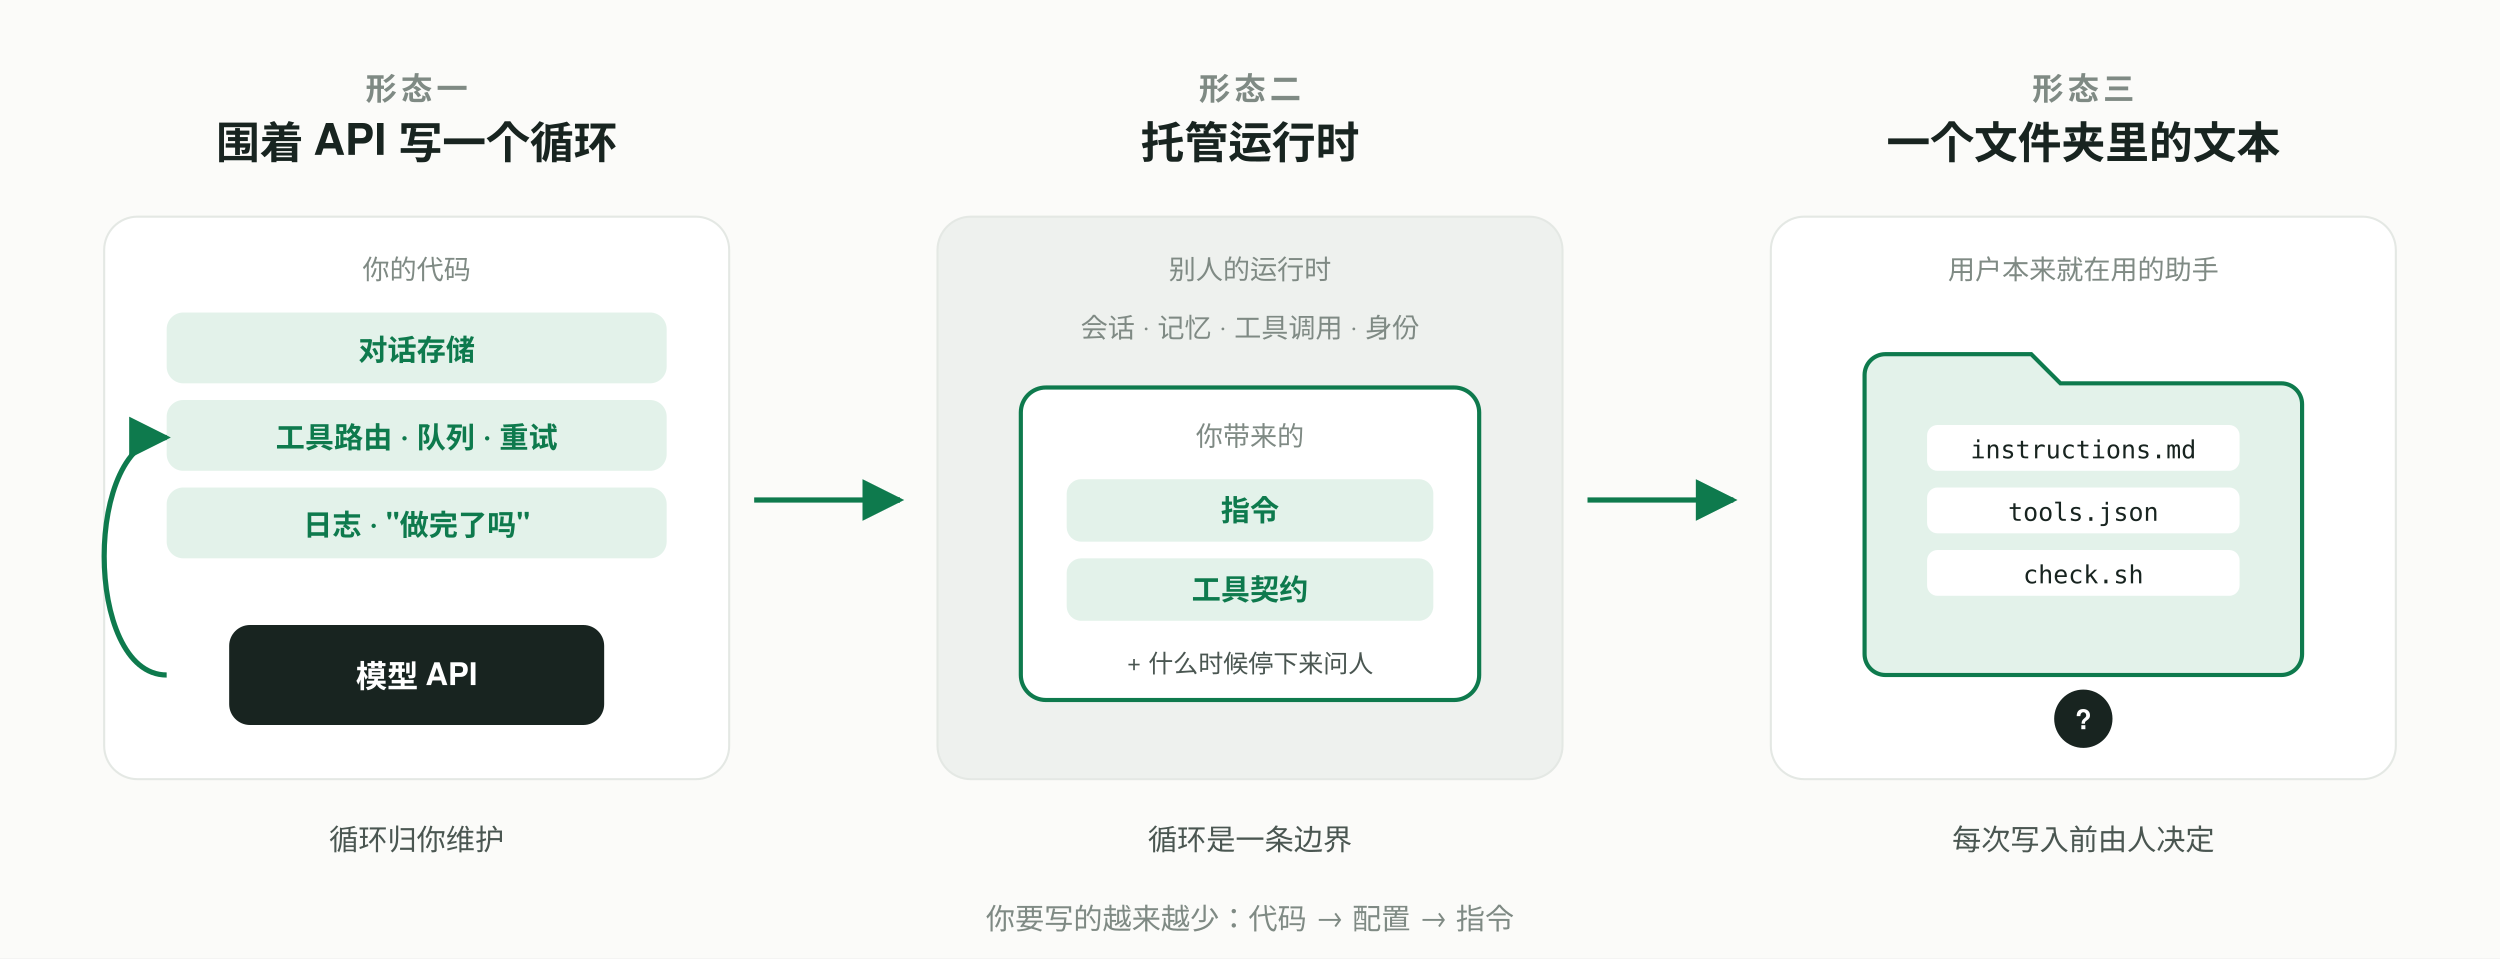
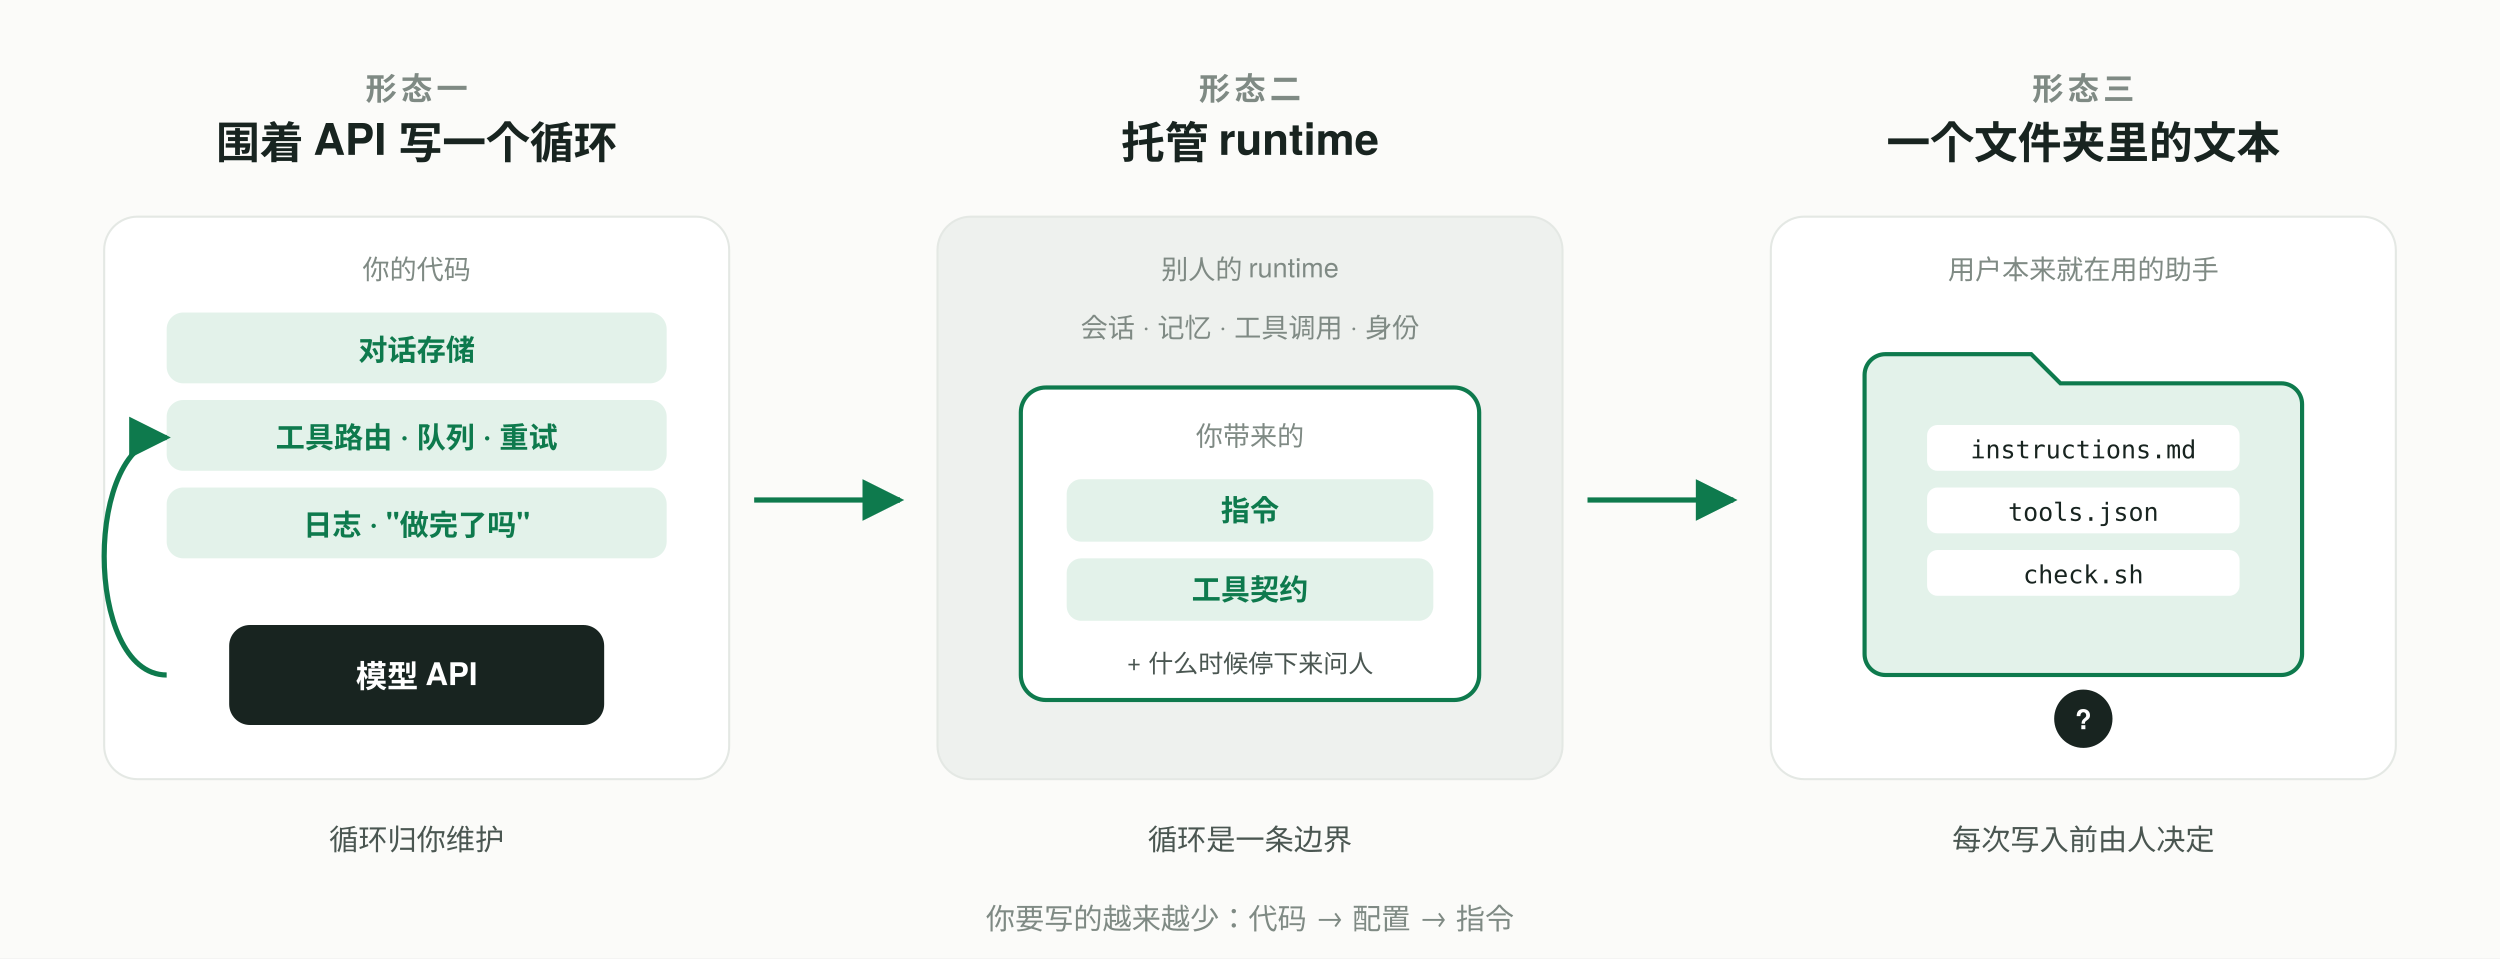
<svg xmlns="http://www.w3.org/2000/svg" viewBox="0 0 1200 460" font-family="Avenir Next, Helvetica Neue, PingFang SC, Hiragino Sans GB, Noto Sans SC, Microsoft YaHei, sans-serif">
  <defs>
    <marker id="a" viewBox="0 0 10 10" refX="9" refY="5" markerWidth="8" markerHeight="8" orient="auto-start-reverse">
      <path d="M0 0L10 5L0 10z" fill="#0e7a4d" />
    </marker>
  </defs>
  <rect width="1200" height="460" fill="#fbfbf9" />
  <text x="200" y="48" text-anchor="middle" font-size="15" letter-spacing="2" fill="#7f8a84" font-weight="600">形态一</text>
  <text x="200" y="76" text-anchor="middle" font-size="21" fill="#182420" font-weight="700">围着 API 写一个循环</text>
  <rect x="50" y="104" width="300" height="270" rx="16" fill="#ffffff" stroke="#e4e8e4" />
  <text x="200" y="134" text-anchor="middle" font-size="13" fill="#7f8a84">你的代码</text>
  <rect x="80" y="150" width="240" height="34" rx="8" fill="#e3f2ea" />
  <text x="200" y="173" text-anchor="middle" font-size="14" fill="#0e7a4d" font-weight="600">对话存储</text>
  <rect x="80" y="192" width="240" height="34" rx="8" fill="#e3f2ea" />
  <text x="200" y="215" text-anchor="middle" font-size="14" fill="#0e7a4d" font-weight="600">工具路由 · 队列 · 重试</text>
  <rect x="80" y="234" width="240" height="34" rx="8" fill="#e3f2ea" />
  <text x="200" y="257" text-anchor="middle" font-size="14" fill="#0e7a4d" font-weight="600">日志 · "做完了吗"</text>
  <rect x="110" y="300" width="180" height="48" rx="10" fill="#182420" />
  <text x="200" y="330" text-anchor="middle" font-size="15" fill="#ffffff" font-weight="600">模型 API</text>
  <path d="M80 324 C40 324 40 210 80 210" fill="none" stroke="#0e7a4d" stroke-width="2.5" marker-end="url(#a)" />
  <text x="200" y="408" text-anchor="middle" font-size="14" fill="#4a5651">循环归你维护</text>
  <text x="600" y="48" text-anchor="middle" font-size="15" letter-spacing="2" fill="#7f8a84" font-weight="600">形态二</text>
-   <text x="600" y="76" text-anchor="middle" font-size="21" fill="#182420" font-weight="700">托管运行时</text>
+   <text x="600" y="76" text-anchor="middle" font-size="21" fill="#182420" font-weight="700">托管 runtime</text>
  <rect x="450" y="104" width="300" height="270" rx="16" fill="#eef1ee" stroke="#e4e8e4" />
-   <text x="600" y="134" text-anchor="middle" font-size="13" fill="#7f8a84">别人的运行时</text>
+   <text x="600" y="134" text-anchor="middle" font-size="13" fill="#7f8a84">别人的 runtime</text>
  <text x="600" y="162" text-anchor="middle" font-size="13" fill="#7f8a84">会话 · 记忆 · 工具调用 · 身份</text>
  <rect x="490" y="186" width="220" height="150" rx="12" fill="#ffffff" stroke="#0e7a4d" stroke-width="2" />
  <text x="600" y="214" text-anchor="middle" font-size="13" fill="#7f8a84">你带来的</text>
  <rect x="512" y="230" width="176" height="30" rx="7" fill="#e3f2ea" />
  <text x="600" y="250" text-anchor="middle" font-size="14" fill="#0e7a4d" font-weight="600">指令</text>
  <rect x="512" y="268" width="176" height="30" rx="7" fill="#e3f2ea" />
  <text x="600" y="288" text-anchor="middle" font-size="14" fill="#0e7a4d" font-weight="600">工具契约</text>
  <text x="600" y="322" text-anchor="middle" font-size="12" fill="#4a5651">+ 什么时候停下来问人</text>
  <text x="600" y="408" text-anchor="middle" font-size="14" fill="#4a5651">循环是一条边界</text>
  <text x="1000" y="48" text-anchor="middle" font-size="15" letter-spacing="2" fill="#7f8a84" font-weight="600">形态三</text>
  <text x="1000" y="76" text-anchor="middle" font-size="21" fill="#182420" font-weight="700">一个文件夹里的文本</text>
  <rect x="850" y="104" width="300" height="270" rx="16" fill="#ffffff" stroke="#e4e8e4" />
  <text x="1000" y="134" text-anchor="middle" font-size="13" fill="#7f8a84">用户本来就在用的助手</text>
  <path d="M905 170 h70 l14 14 h106 a10 10 0 0 1 10 10 v120 a10 10 0 0 1 -10 10 h-190 a10 10 0 0 1 -10 -10 v-134 a10 10 0 0 1 10 -10z" fill="#e3f2ea" stroke="#0e7a4d" stroke-width="2" />
  <rect x="925" y="204" width="150" height="22" rx="5" fill="#ffffff" />
  <text x="1000" y="220" text-anchor="middle" font-size="12" fill="#182420" font-family="ui-monospace, SF Mono, Menlo, monospace">instructions.md</text>
  <rect x="925" y="234" width="150" height="22" rx="5" fill="#ffffff" />
  <text x="1000" y="250" text-anchor="middle" font-size="12" fill="#182420" font-family="ui-monospace, SF Mono, Menlo, monospace">tools.json</text>
  <rect x="925" y="264" width="150" height="22" rx="5" fill="#ffffff" />
  <text x="1000" y="280" text-anchor="middle" font-size="12" fill="#182420" font-family="ui-monospace, SF Mono, Menlo, monospace">check.sh</text>
  <circle cx="1000" cy="345" r="14" fill="#182420" />
  <text x="1000" y="350" text-anchor="middle" font-size="13" fill="#ffffff" font-weight="700">?</text>
  <text x="1000" y="408" text-anchor="middle" font-size="14" fill="#4a5651">每次写入前由人决定</text>
  <path d="M362 240 h70" fill="none" stroke="#0e7a4d" stroke-width="2.5" marker-end="url(#a)" />
  <path d="M762 240 h70" fill="none" stroke="#0e7a4d" stroke-width="2.5" marker-end="url(#a)" />
  <text x="600" y="446" text-anchor="middle" font-size="14" fill="#7f8a84">你要写的越来越少：代码 → 配置 → 指令</text>
</svg>
